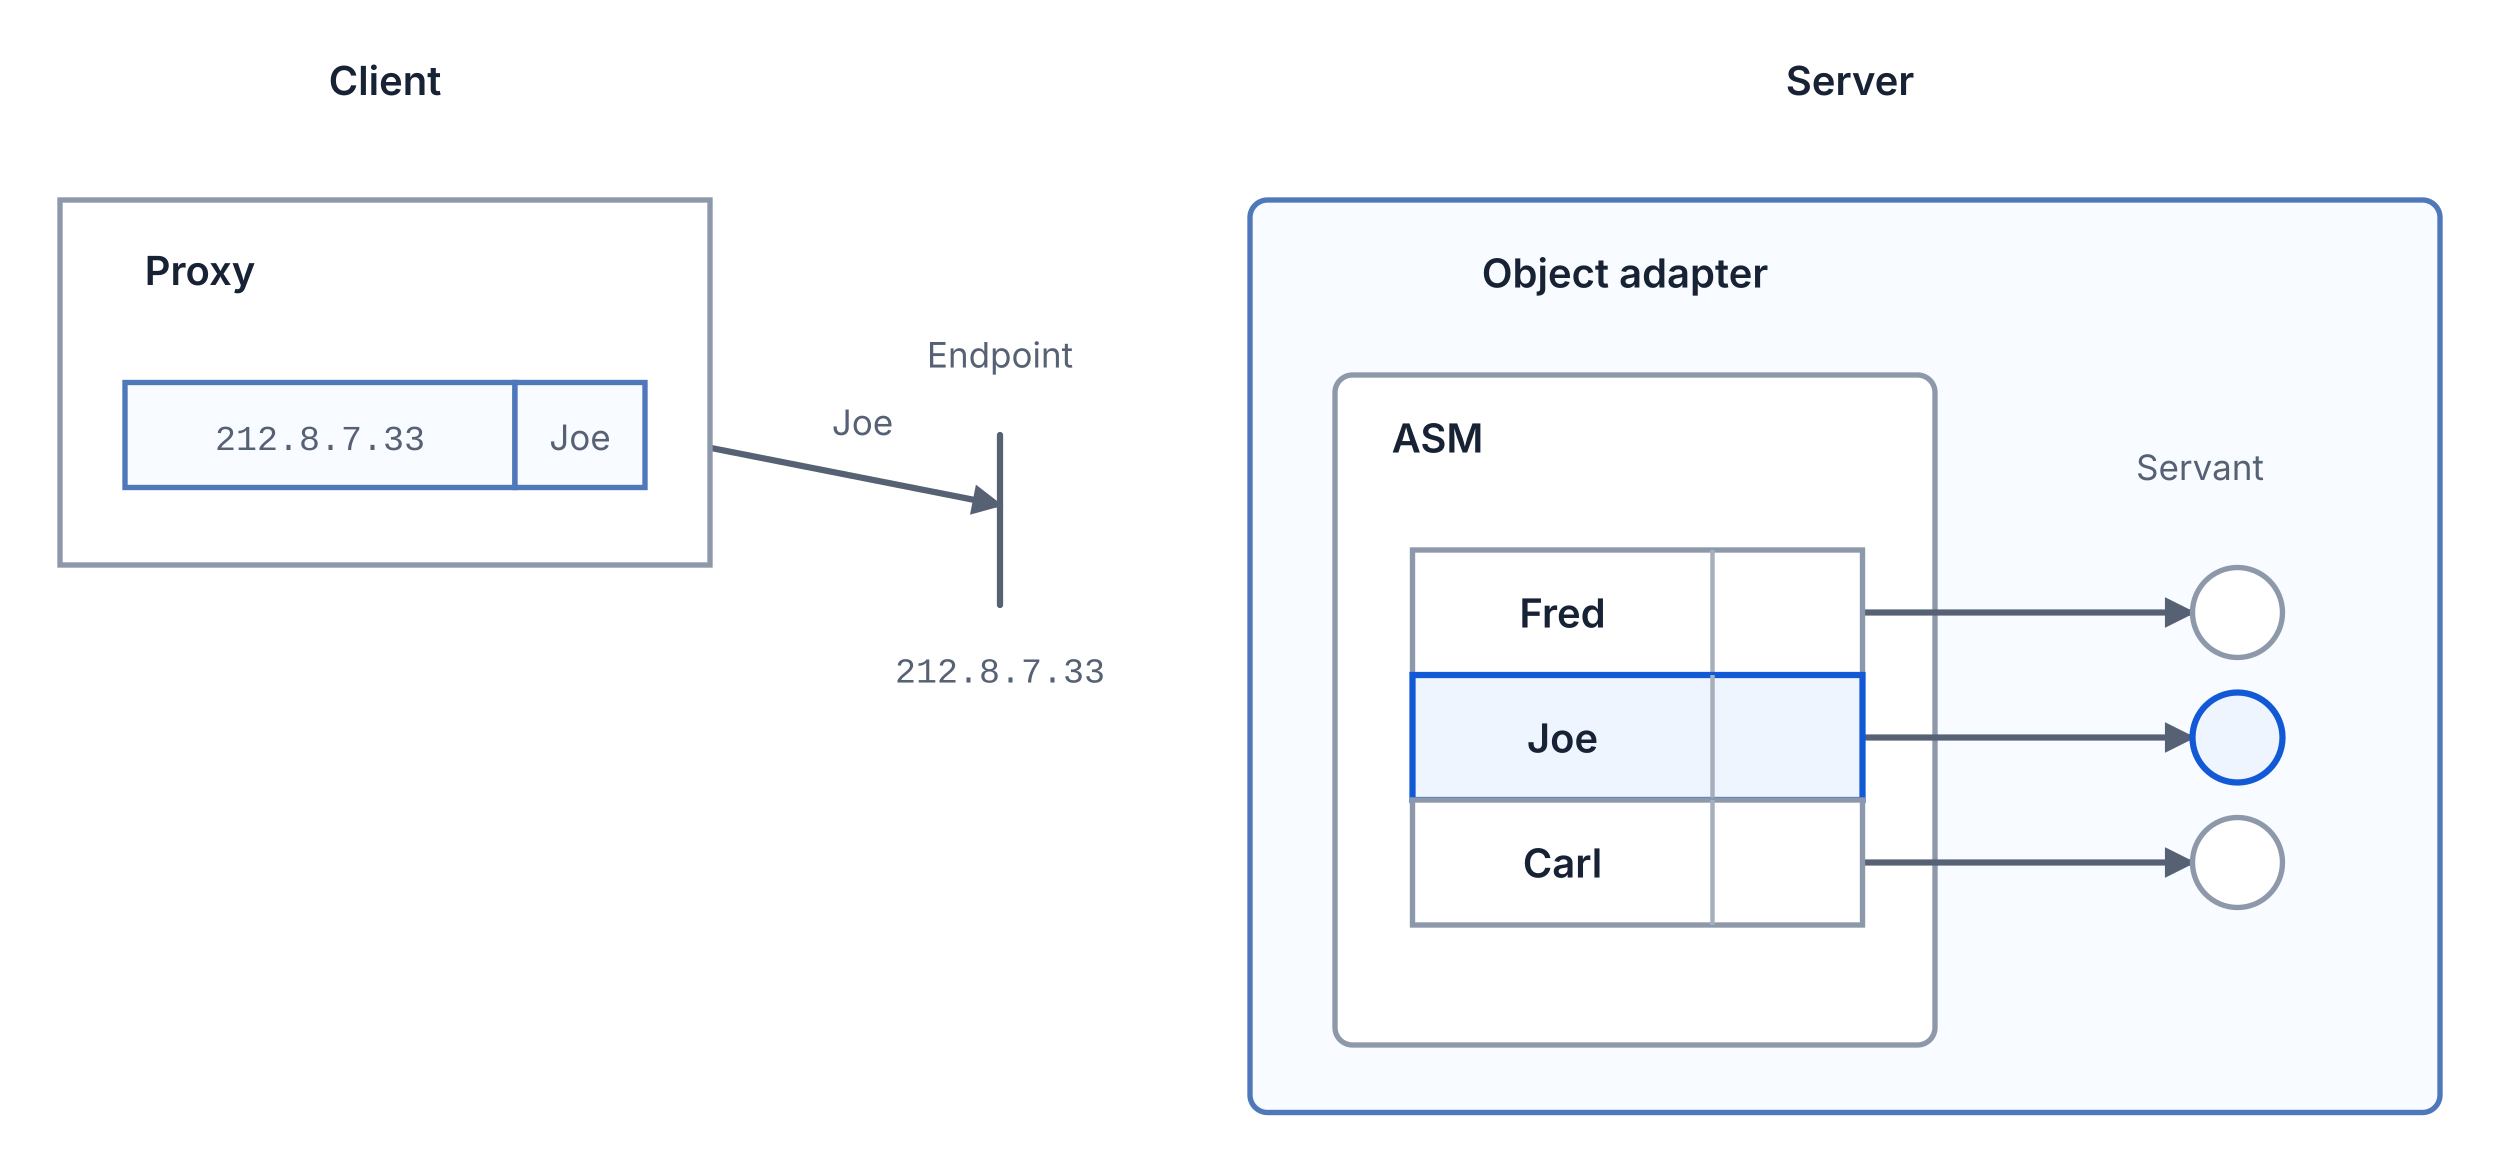
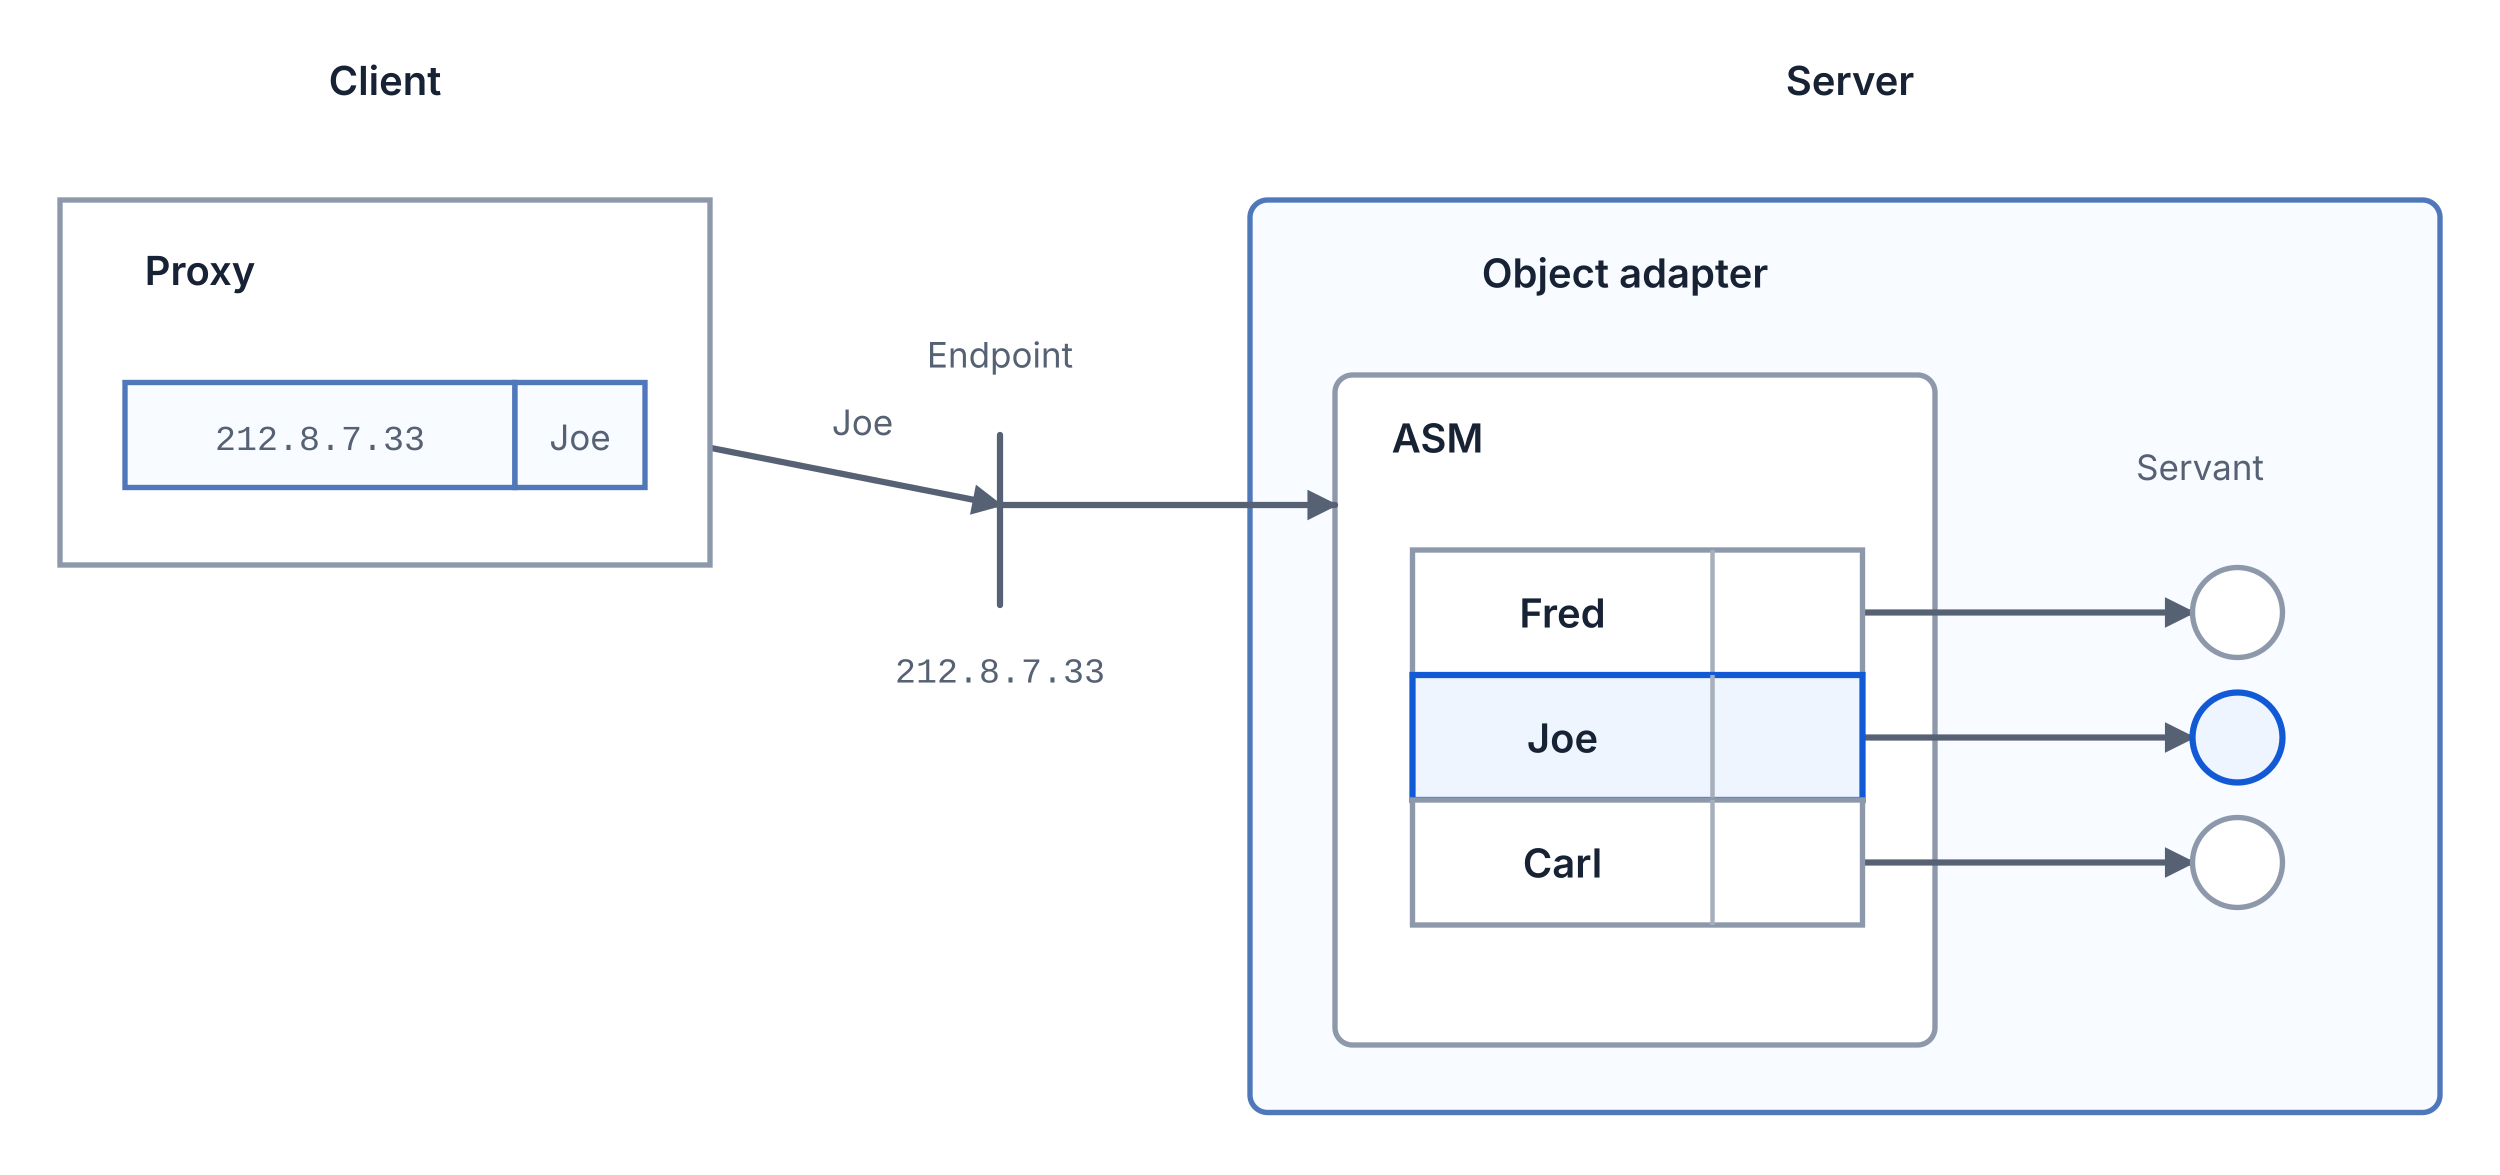
<svg xmlns="http://www.w3.org/2000/svg" width="700" height="329" viewBox="0 0 1000 470" role="img" aria-labelledby="title description">
  <defs>
    <marker id="arrow" viewBox="0 0 8 8" refX="7.2" refY="4" markerWidth="7" markerHeight="7" orient="auto-start-reverse">
      <path d="M 0 0 L 8 4 L 0 8 Z" fill="#566174" />
    </marker>
  </defs>
  <style>
    text {
      fill: #182235;
      font-family: Inter, ui-sans-serif, system-ui, -apple-system, BlinkMacSystemFont, "Segoe UI", sans-serif;
    }
    .label {
      font-size: 16px;
      font-weight: 600;
      text-anchor: middle;
    }
    .annotation {
      fill: #566174;
      font-size: 14px;
      text-anchor: middle;
    }
    .code {
      font-family: ui-monospace, SFMono-Regular, Menlo, Monaco, Consolas, "Liberation Mono", monospace;
    }
    .application {
      fill: #ffffff;
      stroke: #8d99aa;
      stroke-width: 1.5;
    }
    .api {
      fill: #f8fbff;
      stroke: #4f78bb;
      stroke-width: 1.5;
    }
    .runtime {
      fill: #eef5ff;
      stroke: #1259d6;
      stroke-width: 1.75;
    }
    .connector {
      fill: none;
      stroke: #566174;
      stroke-width: 1.75;
      stroke-linecap: round;
      stroke-linejoin: round;
    }
    .one-way {
      marker-end: url(#arrow);
    }
    .divider {
      fill: none;
      stroke: #a6afbc;
      stroke-width: 1.25;
    }
  </style>
  <rect width="1000" height="470" fill="#ffffff" />
  <g id="boundaries" aria-hidden="true">
    <rect class="api" x="500" y="80" width="476" height="365" rx="7" vector-effect="non-scaling-stroke" />
    <rect class="application" x="534" y="150" width="240" height="268" rx="7" vector-effect="non-scaling-stroke" />
  </g>
  <g id="connectors" aria-hidden="true">
    <path class="connector one-way" d="M 725 245 L 877 245" vector-effect="non-scaling-stroke" />
    <path class="connector one-way" d="M 725 295 L 877 295" vector-effect="non-scaling-stroke" />
    <path class="connector one-way" d="M 725 345 L 877 345" vector-effect="non-scaling-stroke" />
    <path class="connector one-way" d="M 258 174 L 400 202" vector-effect="non-scaling-stroke" />
+     <path class="connector one-way" d="M 400 202 H 534" vector-effect="non-scaling-stroke" />
    <path class="connector" d="M 400 174 V 242" vector-effect="non-scaling-stroke" />
  </g>
  <g id="components" aria-hidden="true">
    <rect class="application" x="24" y="80" width="260" height="146" rx="0" vector-effect="non-scaling-stroke" />
    <rect class="api" x="50" y="153" width="156" height="42" rx="0" vector-effect="non-scaling-stroke" />
    <rect class="api" x="206" y="153" width="52" height="42" rx="0" vector-effect="non-scaling-stroke" />
    <rect class="application" x="565" y="220" width="180" height="50" rx="0" vector-effect="non-scaling-stroke" />
    <path class="divider" d="M 685 220 V 270" vector-effect="non-scaling-stroke" />
    <circle class="application" cx="895" cy="245" r="18" vector-effect="non-scaling-stroke" />
    <rect class="runtime" x="565" y="270" width="180" height="50" rx="0" vector-effect="non-scaling-stroke" />
    <path class="divider" d="M 685 270 V 320" vector-effect="non-scaling-stroke" />
    <circle class="runtime" cx="895" cy="295" r="18" vector-effect="non-scaling-stroke" />
    <rect class="application" x="565" y="320" width="180" height="50" rx="0" vector-effect="non-scaling-stroke" />
    <path class="divider" d="M 685 320 V 370" vector-effect="non-scaling-stroke" />
    <circle class="application" cx="895" cy="345" r="18" vector-effect="non-scaling-stroke" />
  </g>
  <g id="labels">
    <text class="label" x="154" y="38">Client</text>
    <text class="label" x="740" y="38">Server</text>
    <text class="label" x="80" y="114">Proxy</text>
    <text class="annotation code" x="128" y="180">212.8.7.33</text>
    <text class="annotation" x="232" y="180">Joe</text>
    <text class="label" x="650" y="115">Object adapter</text>
    <text class="label" x="575" y="181">ASM</text>
    <text class="annotation" x="880" y="192">Servant</text>
    <text class="label" x="625" y="251">Fred</text>
    <text class="label" x="625" y="301">Joe</text>
    <text class="label" x="625" y="351">Carl</text>
    <rect x="325.0" y="158" width="40" height="24" rx="4" fill="#ffffff" />
    <text class="annotation" x="345" y="174">Joe</text>
    <text class="annotation" x="400" y="147">Endpoint</text>
    <text class="annotation code" x="400" y="273">212.8.7.33</text>
  </g>
</svg>
